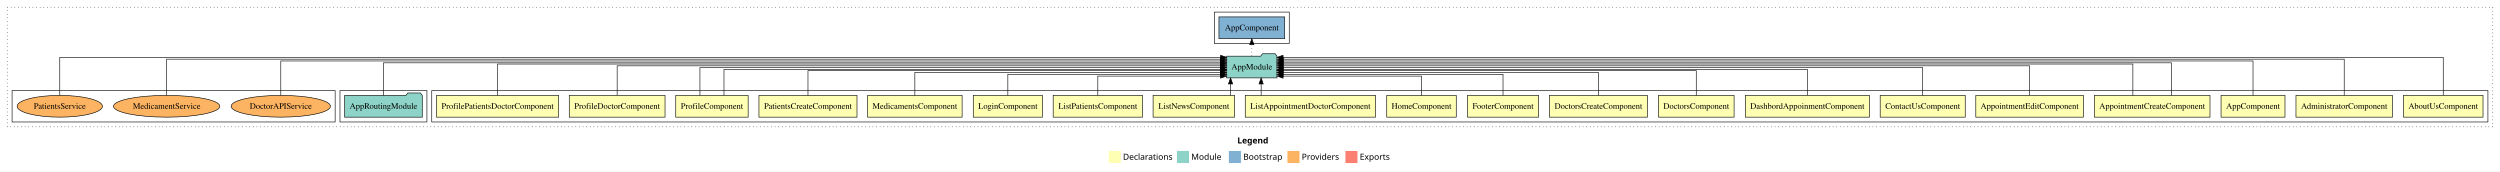
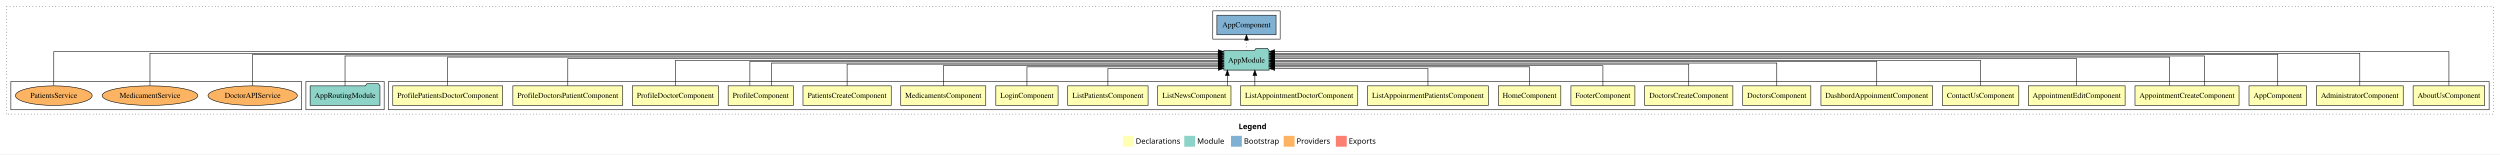
- <svg xmlns="http://www.w3.org/2000/svg" width="4140pt" height="284pt" viewBox="0.00 0.00 4140.00 284.00">
+ <svg xmlns="http://www.w3.org/2000/svg" width="4601pt" height="284pt" viewBox="0.00 0.00 4601.00 284.00">
  <g id="graph0" class="graph" transform="scale(1 1) rotate(0) translate(4 280)">
-     <polygon fill="white" stroke="transparent" points="-4,4 -4,-280 4136,-280 4136,4 -4,4" />
-     <text text-anchor="start" x="2045.01" y="-42.4" font-family="sans-serif" font-weight="bold" font-size="14.00">Legend</text>
-     <polygon fill="#ffffb3" stroke="transparent" points="1832,-10 1832,-30 1852,-30 1852,-10 1832,-10" />
-     <text text-anchor="start" x="1855.63" y="-15.4" font-family="sans-serif" font-size="14.00">  Declarations</text>
-     <polygon fill="#8dd3c7" stroke="transparent" points="1945,-10 1945,-30 1965,-30 1965,-10 1945,-10" />
-     <text text-anchor="start" x="1968.73" y="-15.4" font-family="sans-serif" font-size="14.00">  Module</text>
-     <polygon fill="#80b1d3" stroke="transparent" points="2031,-10 2031,-30 2051,-30 2051,-10 2031,-10" />
-     <text text-anchor="start" x="2054.78" y="-15.4" font-family="sans-serif" font-size="14.00">  Bootstrap</text>
-     <polygon fill="#fdb462" stroke="transparent" points="2128,-10 2128,-30 2148,-30 2148,-10 2128,-10" />
-     <text text-anchor="start" x="2151.67" y="-15.4" font-family="sans-serif" font-size="14.00">  Providers</text>
-     <polygon fill="#fb8072" stroke="transparent" points="2224,-10 2224,-30 2244,-30 2244,-10 2224,-10" />
-     <text text-anchor="start" x="2247.73" y="-15.4" font-family="sans-serif" font-size="14.00">  Exports</text>
+     <polygon fill="white" stroke="transparent" points="-4,4 -4,-280 4597,-280 4597,4 -4,4" />
+     <text text-anchor="start" x="2275.51" y="-42.4" font-family="sans-serif" font-weight="bold" font-size="14.00">Legend</text>
+     <polygon fill="#ffffb3" stroke="transparent" points="2062.5,-10 2062.5,-30 2082.5,-30 2082.5,-10 2062.5,-10" />
+     <text text-anchor="start" x="2086.13" y="-15.4" font-family="sans-serif" font-size="14.00">  Declarations</text>
+     <polygon fill="#8dd3c7" stroke="transparent" points="2175.5,-10 2175.5,-30 2195.5,-30 2195.5,-10 2175.5,-10" />
+     <text text-anchor="start" x="2199.23" y="-15.4" font-family="sans-serif" font-size="14.00">  Module</text>
+     <polygon fill="#80b1d3" stroke="transparent" points="2261.5,-10 2261.5,-30 2281.5,-30 2281.5,-10 2261.5,-10" />
+     <text text-anchor="start" x="2285.28" y="-15.4" font-family="sans-serif" font-size="14.00">  Bootstrap</text>
+     <polygon fill="#fdb462" stroke="transparent" points="2358.5,-10 2358.5,-30 2378.5,-30 2378.5,-10 2358.5,-10" />
+     <text text-anchor="start" x="2382.17" y="-15.4" font-family="sans-serif" font-size="14.00">  Providers</text>
+     <polygon fill="#fb8072" stroke="transparent" points="2454.5,-10 2454.5,-30 2474.5,-30 2474.5,-10 2454.5,-10" />
+     <text text-anchor="start" x="2478.23" y="-15.4" font-family="sans-serif" font-size="14.00">  Exports</text>
    <g id="clust1" class="cluster">
-       <polygon fill="none" stroke="black" stroke-dasharray="1,5" points="8,-70 8,-268 4124,-268 4124,-70 8,-70" />
+       <polygon fill="none" stroke="black" stroke-dasharray="1,5" points="8,-70 8,-268 4585,-268 4585,-70 8,-70" />
    </g>
    <g id="clust2" class="cluster">
-       <polygon fill="none" stroke="black" points="711,-78 711,-130 4116,-130 4116,-78 711,-78" />
-     </g>
-     <g id="clust23" class="cluster">
+       <polygon fill="none" stroke="black" points="711,-78 711,-130 4577,-130 4577,-78 711,-78" />
+     </g>
+     <g id="clust25" class="cluster">
      <polygon fill="none" stroke="black" points="559,-78 559,-130 703,-130 703,-78 559,-78" />
    </g>
-     <g id="clust25" class="cluster">
-       <polygon fill="none" stroke="black" points="2007,-208 2007,-260 2131,-260 2131,-208 2007,-208" />
-     </g>
-     <g id="clust26" class="cluster">
+     <g id="clust27" class="cluster">
+       <polygon fill="none" stroke="black" points="2228,-208 2228,-260 2352,-260 2352,-208 2228,-208" />
+     </g>
+     <g id="clust28" class="cluster">
      <polygon fill="none" stroke="black" points="16,-78 16,-130 551,-130 551,-78 16,-78" />
    </g>
    <g id="node1" class="node">
-       <polygon fill="#ffffb3" stroke="black" points="4107.88,-122 3976.12,-122 3976.12,-86 4107.88,-86 4107.88,-122" />
-       <text text-anchor="middle" x="4042" y="-99.8" font-family="Times,serif" font-size="14.00">AboutUsComponent</text>
+       <polygon fill="#ffffb3" stroke="black" points="4568.88,-122 4437.12,-122 4437.12,-86 4568.88,-86 4568.88,-122" />
+       <text text-anchor="middle" x="4503" y="-99.8" font-family="Times,serif" font-size="14.00">AboutUsComponent</text>
+     </g>
+     <g id="node23" class="node">
+       <polygon fill="#8dd3c7" stroke="black" points="2331.66,-187 2328.66,-191 2307.66,-191 2304.66,-187 2248.34,-187 2248.34,-151 2331.66,-151 2331.66,-187" />
+       <text text-anchor="middle" x="2290" y="-164.8" font-family="Times,serif" font-size="14.00">AppModule</text>
+     </g>
+     <g id="edge1" class="edge">
+       <path fill="none" stroke="black" d="M4503,-122.38C4503,-146.28 4503,-185 4503,-185 4503,-185 2341.74,-185 2341.74,-185" />
+       <polygon fill="black" stroke="black" points="2341.74,-181.5 2331.74,-185 2341.74,-188.5 2341.74,-181.5" />
+     </g>
+     <g id="node2" class="node">
+       <polygon fill="#ffffb3" stroke="black" points="4418.87,-122 4259.13,-122 4259.13,-86 4418.87,-86 4418.87,-122" />
+       <text text-anchor="middle" x="4339" y="-99.8" font-family="Times,serif" font-size="14.00">AdministratorComponent</text>
+     </g>
+     <g id="edge2" class="edge">
+       <path fill="none" stroke="black" d="M4339,-122.09C4339,-145.13 4339,-182 4339,-182 4339,-182 2341.86,-182 2341.86,-182" />
+       <polygon fill="black" stroke="black" points="2341.86,-178.5 2331.86,-182 2341.86,-185.5 2341.86,-178.5" />
+     </g>
+     <g id="node3" class="node">
+       <polygon fill="#ffffb3" stroke="black" points="4240.94,-122 4135.06,-122 4135.06,-86 4240.94,-86 4240.94,-122" />
+       <text text-anchor="middle" x="4188" y="-99.8" font-family="Times,serif" font-size="14.00">AppComponent</text>
+     </g>
+     <g id="edge3" class="edge">
+       <path fill="none" stroke="black" d="M4188,-122.01C4188,-144.49 4188,-180 4188,-180 4188,-180 2341.85,-180 2341.85,-180" />
+       <polygon fill="black" stroke="black" points="2341.85,-176.5 2331.85,-180 2341.85,-183.5 2341.85,-176.5" />
+     </g>
+     <g id="node4" class="node">
+       <polygon fill="#ffffb3" stroke="black" points="4116.75,-122 3925.25,-122 3925.25,-86 4116.75,-86 4116.75,-122" />
+       <text text-anchor="middle" x="4021" y="-99.8" font-family="Times,serif" font-size="14.00">AppointmentCreateComponent</text>
+     </g>
+     <g id="edge4" class="edge">
+       <path fill="none" stroke="black" d="M3989.04,-122.28C3989.04,-143.32 3989.04,-175 3989.04,-175 3989.04,-175 2342,-175 2342,-175" />
+       <polygon fill="black" stroke="black" points="2342,-171.5 2332,-175 2342,-178.5 2342,-171.5" />
+     </g>
+     <g id="edge5" class="edge">
+       <path fill="none" stroke="black" d="M4052.96,-122.04C4052.96,-143.66 4052.96,-177 4052.96,-177 4052.96,-177 2341.84,-177 2341.84,-177" />
+       <polygon fill="black" stroke="black" points="2341.84,-173.5 2331.84,-177 2341.84,-180.5 2341.84,-173.5" />
+     </g>
+     <g id="node5" class="node">
+       <polygon fill="#ffffb3" stroke="black" points="3907.05,-122 3728.95,-122 3728.95,-86 3907.05,-86 3907.05,-122" />
+       <text text-anchor="middle" x="3818" y="-99.8" font-family="Times,serif" font-size="14.00">AppointmentEditComponent</text>
+     </g>
+     <g id="edge6" class="edge">
+       <path fill="none" stroke="black" d="M3818,-122.22C3818,-142.37 3818,-172 3818,-172 3818,-172 2341.66,-172 2341.66,-172" />
+       <polygon fill="black" stroke="black" points="2341.66,-168.5 2331.66,-172 2341.66,-175.5 2341.66,-168.5" />
+     </g>
+     <g id="node6" class="node">
+       <polygon fill="#ffffb3" stroke="black" points="3711.43,-122 3570.57,-122 3570.57,-86 3711.43,-86 3711.43,-122" />
+       <text text-anchor="middle" x="3641" y="-99.8" font-family="Times,serif" font-size="14.00">ContactUsComponent</text>
+     </g>
+     <g id="edge7" class="edge">
+       <path fill="none" stroke="black" d="M3641,-122.11C3641,-141.34 3641,-169 3641,-169 3641,-169 2341.91,-169 2341.91,-169" />
+       <polygon fill="black" stroke="black" points="2341.91,-165.5 2331.91,-169 2341.91,-172.5 2341.91,-165.5" />
+     </g>
+     <g id="node7" class="node">
+       <polygon fill="#ffffb3" stroke="black" points="3552.75,-122 3347.25,-122 3347.25,-86 3552.75,-86 3552.75,-122" />
+       <text text-anchor="middle" x="3450" y="-99.8" font-family="Times,serif" font-size="14.00">DashbordAppoinmentComponent</text>
+     </g>
+     <g id="edge8" class="edge">
+       <path fill="none" stroke="black" d="M3450,-122.22C3450,-140.83 3450,-167 3450,-167 3450,-167 2341.97,-167 2341.97,-167" />
+       <polygon fill="black" stroke="black" points="2341.97,-163.5 2331.97,-167 2341.97,-170.5 2341.97,-163.5" />
+     </g>
+     <g id="node8" class="node">
+       <polygon fill="#ffffb3" stroke="black" points="3328.65,-122 3203.35,-122 3203.35,-86 3328.65,-86 3328.65,-122" />
+       <text text-anchor="middle" x="3266" y="-99.8" font-family="Times,serif" font-size="14.00">DoctorsComponent</text>
+     </g>
+     <g id="edge9" class="edge">
+       <path fill="none" stroke="black" d="M3266,-122C3266,-139.68 3266,-164 3266,-164 3266,-164 2341.94,-164 2341.94,-164" />
+       <polygon fill="black" stroke="black" points="2341.94,-160.5 2331.94,-164 2341.94,-167.5 2341.94,-160.5" />
+     </g>
+     <g id="node9" class="node">
+       <polygon fill="#ffffb3" stroke="black" points="3185.18,-122 3022.82,-122 3022.82,-86 3185.18,-86 3185.18,-122" />
+       <text text-anchor="middle" x="3104" y="-99.8" font-family="Times,serif" font-size="14.00">DoctorsCreateComponent</text>
+     </g>
+     <g id="edge10" class="edge">
+       <path fill="none" stroke="black" d="M3104,-122.03C3104,-139.06 3104,-162 3104,-162 3104,-162 2341.77,-162 2341.77,-162" />
+       <polygon fill="black" stroke="black" points="2341.77,-158.5 2331.77,-162 2341.77,-165.5 2341.77,-158.5" />
+     </g>
+     <g id="node10" class="node">
+       <polygon fill="#ffffb3" stroke="black" points="3004.88,-122 2887.12,-122 2887.12,-86 3004.88,-86 3004.88,-122" />
+       <text text-anchor="middle" x="2946" y="-99.8" font-family="Times,serif" font-size="14.00">FooterComponent</text>
+     </g>
+     <g id="edge11" class="edge">
+       <path fill="none" stroke="black" d="M2946,-122.01C2946,-138.05 2946,-159 2946,-159 2946,-159 2341.78,-159 2341.78,-159" />
+       <polygon fill="black" stroke="black" points="2341.78,-155.5 2331.78,-159 2341.78,-162.5 2341.78,-155.5" />
+     </g>
+     <g id="node11" class="node">
+       <polygon fill="#ffffb3" stroke="black" points="2868.55,-122 2753.45,-122 2753.45,-86 2868.55,-86 2868.55,-122" />
+       <text text-anchor="middle" x="2811" y="-99.8" font-family="Times,serif" font-size="14.00">HomeComponent</text>
+     </g>
+     <g id="edge12" class="edge">
+       <path fill="none" stroke="black" d="M2811,-122.24C2811,-137.57 2811,-157 2811,-157 2811,-157 2341.75,-157 2341.75,-157" />
+       <polygon fill="black" stroke="black" points="2341.75,-153.5 2331.75,-157 2341.75,-160.5 2341.75,-153.5" />
+     </g>
+     <g id="node12" class="node">
+       <polygon fill="#ffffb3" stroke="black" points="2735.09,-122 2512.91,-122 2512.91,-86 2735.09,-86 2735.09,-122" />
+       <text text-anchor="middle" x="2624" y="-99.8" font-family="Times,serif" font-size="14.00">ListAppoinrmentPatientsComponent</text>
+     </g>
+     <g id="edge13" class="edge">
+       <path fill="none" stroke="black" d="M2624,-122.05C2624,-136.37 2624,-154 2624,-154 2624,-154 2341.96,-154 2341.96,-154" />
+       <polygon fill="black" stroke="black" points="2341.96,-150.5 2331.96,-154 2341.96,-157.5 2341.96,-150.5" />
+     </g>
+     <g id="node13" class="node">
+       <polygon fill="#ffffb3" stroke="black" points="2494.87,-122 2279.13,-122 2279.13,-86 2494.87,-86 2494.87,-122" />
+       <text text-anchor="middle" x="2387" y="-99.8" font-family="Times,serif" font-size="14.00">ListAppointmentDoctorComponent</text>
+     </g>
+     <g id="edge14" class="edge">
+       <path fill="none" stroke="black" d="M2305.45,-122.11C2305.45,-122.11 2305.45,-140.99 2305.45,-140.99" />
+       <polygon fill="black" stroke="black" points="2301.95,-140.99 2305.45,-150.99 2308.95,-140.99 2301.95,-140.99" />
+     </g>
+     <g id="node14" class="node">
+       <polygon fill="#ffffb3" stroke="black" points="2261.48,-122 2126.52,-122 2126.52,-86 2261.48,-86 2261.48,-122" />
+       <text text-anchor="middle" x="2194" y="-99.8" font-family="Times,serif" font-size="14.00">ListNewsComponent</text>
+     </g>
+     <g id="edge15" class="edge">
+       <path fill="none" stroke="black" d="M2254.83,-122.11C2254.83,-122.11 2254.83,-140.99 2254.83,-140.99" />
+       <polygon fill="black" stroke="black" points="2251.33,-140.99 2254.83,-150.99 2258.33,-140.99 2251.33,-140.99" />
+     </g>
+     <g id="node15" class="node">
+       <polygon fill="#ffffb3" stroke="black" points="2108.94,-122 1961.06,-122 1961.06,-86 2108.94,-86 2108.94,-122" />
+       <text text-anchor="middle" x="2035" y="-99.8" font-family="Times,serif" font-size="14.00">ListPatientsComponent</text>
+     </g>
+     <g id="edge16" class="edge">
+       <path fill="none" stroke="black" d="M2035,-122.05C2035,-136.37 2035,-154 2035,-154 2035,-154 2238.18,-154 2238.18,-154" />
+       <polygon fill="black" stroke="black" points="2238.18,-157.5 2248.18,-154 2238.18,-150.5 2238.18,-157.5" />
+     </g>
+     <g id="node16" class="node">
+       <polygon fill="#ffffb3" stroke="black" points="1943.28,-122 1828.72,-122 1828.72,-86 1943.28,-86 1943.28,-122" />
+       <text text-anchor="middle" x="1886" y="-99.8" font-family="Times,serif" font-size="14.00">LoginComponent</text>
+     </g>
+     <g id="edge17" class="edge">
+       <path fill="none" stroke="black" d="M1886,-122.24C1886,-137.57 1886,-157 1886,-157 1886,-157 2238.29,-157 2238.29,-157" />
+       <polygon fill="black" stroke="black" points="2238.29,-160.5 2248.29,-157 2238.29,-153.5 2238.29,-160.5" />
+     </g>
+     <g id="node17" class="node">
+       <polygon fill="#ffffb3" stroke="black" points="1810.25,-122 1653.75,-122 1653.75,-86 1810.25,-86 1810.25,-122" />
+       <text text-anchor="middle" x="1732" y="-99.8" font-family="Times,serif" font-size="14.00">MedicamentsComponent</text>
+     </g>
+     <g id="edge18" class="edge">
+       <path fill="none" stroke="black" d="M1732,-122.01C1732,-138.05 1732,-159 1732,-159 1732,-159 2238.06,-159 2238.06,-159" />
+       <polygon fill="black" stroke="black" points="2238.06,-162.5 2248.06,-159 2238.06,-155.5 2238.06,-162.5" />
+     </g>
+     <g id="node18" class="node">
+       <polygon fill="#ffffb3" stroke="black" points="1636.19,-122 1473.81,-122 1473.81,-86 1636.19,-86 1636.19,-122" />
+       <text text-anchor="middle" x="1555" y="-99.8" font-family="Times,serif" font-size="14.00">PatientsCreateComponent</text>
+     </g>
+     <g id="edge19" class="edge">
+       <path fill="none" stroke="black" d="M1555,-122.03C1555,-139.06 1555,-162 1555,-162 1555,-162 2238.11,-162 2238.11,-162" />
+       <polygon fill="black" stroke="black" points="2238.11,-165.5 2248.11,-162 2238.11,-158.5 2238.11,-165.5" />
+     </g>
+     <g id="node19" class="node">
+       <polygon fill="#ffffb3" stroke="black" points="1455.93,-122 1336.07,-122 1336.07,-86 1455.93,-86 1455.93,-122" />
+       <text text-anchor="middle" x="1396" y="-99.8" font-family="Times,serif" font-size="14.00">ProfileComponent</text>
+     </g>
+     <g id="edge20" class="edge">
+       <path fill="none" stroke="black" d="M1415.91,-122C1415.91,-139.68 1415.91,-164 1415.91,-164 1415.91,-164 2238.14,-164 2238.14,-164" />
+       <polygon fill="black" stroke="black" points="2238.14,-167.5 2248.14,-164 2238.14,-160.5 2238.14,-167.5" />
+     </g>
+     <g id="edge21" class="edge">
+       <path fill="none" stroke="black" d="M1376.09,-122.22C1376.09,-140.83 1376.09,-167 1376.09,-167 1376.09,-167 2238.06,-167 2238.06,-167" />
+       <polygon fill="black" stroke="black" points="2238.06,-170.5 2248.06,-167 2238.06,-163.5 2238.06,-170.5" />
+     </g>
+     <g id="node20" class="node">
+       <polygon fill="#ffffb3" stroke="black" points="1318.3,-122 1159.7,-122 1159.7,-86 1318.3,-86 1318.3,-122" />
+       <text text-anchor="middle" x="1239" y="-99.8" font-family="Times,serif" font-size="14.00">ProfileDoctorComponent</text>
+     </g>
+     <g id="edge22" class="edge">
+       <path fill="none" stroke="black" d="M1239,-122.11C1239,-141.34 1239,-169 1239,-169 1239,-169 2238.15,-169 2238.15,-169" />
+       <polygon fill="black" stroke="black" points="2238.15,-172.5 2248.15,-169 2238.15,-165.5 2238.15,-172.5" />
    </g>
    <g id="node21" class="node">
-       <polygon fill="#8dd3c7" stroke="black" points="2110.66,-187 2107.66,-191 2086.66,-191 2083.66,-187 2027.34,-187 2027.34,-151 2110.66,-151 2110.66,-187" />
-       <text text-anchor="middle" x="2069" y="-164.8" font-family="Times,serif" font-size="14.00">AppModule</text>
-     </g>
-     <g id="edge1" class="edge">
-       <path fill="none" stroke="black" d="M4042,-122.38C4042,-146.28 4042,-185 4042,-185 4042,-185 2120.66,-185 2120.66,-185" />
-       <polygon fill="black" stroke="black" points="2120.66,-181.5 2110.66,-185 2120.66,-188.5 2120.66,-181.5" />
-     </g>
-     <g id="node2" class="node">
-       <polygon fill="#ffffb3" stroke="black" points="3957.87,-122 3798.13,-122 3798.13,-86 3957.87,-86 3957.87,-122" />
-       <text text-anchor="middle" x="3878" y="-99.8" font-family="Times,serif" font-size="14.00">AdministratorComponent</text>
-     </g>
-     <g id="edge2" class="edge">
-       <path fill="none" stroke="black" d="M3878,-122.09C3878,-145.13 3878,-182 3878,-182 3878,-182 2121.05,-182 2121.05,-182" />
-       <polygon fill="black" stroke="black" points="2121.05,-178.5 2111.05,-182 2121.05,-185.5 2121.05,-178.5" />
-     </g>
-     <g id="node3" class="node">
-       <polygon fill="#ffffb3" stroke="black" points="3779.94,-122 3674.06,-122 3674.06,-86 3779.94,-86 3779.94,-122" />
-       <text text-anchor="middle" x="3727" y="-99.8" font-family="Times,serif" font-size="14.00">AppComponent</text>
-     </g>
-     <g id="edge3" class="edge">
-       <path fill="none" stroke="black" d="M3727,-122.16C3727,-144.35 3727,-179 3727,-179 3727,-179 2120.81,-179 2120.81,-179" />
-       <polygon fill="black" stroke="black" points="2120.81,-175.5 2110.81,-179 2120.81,-182.5 2120.81,-175.5" />
-     </g>
-     <g id="node4" class="node">
-       <polygon fill="#ffffb3" stroke="black" points="3655.75,-122 3464.25,-122 3464.25,-86 3655.75,-86 3655.75,-122" />
-       <text text-anchor="middle" x="3560" y="-99.8" font-family="Times,serif" font-size="14.00">AppointmentCreateComponent</text>
-     </g>
-     <g id="edge4" class="edge">
-       <path fill="none" stroke="black" d="M3528.04,-122.03C3528.04,-142.77 3528.04,-174 3528.04,-174 3528.04,-174 2120.7,-174 2120.7,-174" />
-       <polygon fill="black" stroke="black" points="2120.7,-170.5 2110.7,-174 2120.7,-177.5 2120.7,-170.5" />
-     </g>
-     <g id="edge5" class="edge">
-       <path fill="none" stroke="black" d="M3591.96,-122.17C3591.96,-143.5 3591.96,-176 3591.96,-176 3591.96,-176 2120.92,-176 2120.92,-176" />
-       <polygon fill="black" stroke="black" points="2120.92,-172.5 2110.92,-176 2120.92,-179.5 2120.92,-172.5" />
-     </g>
-     <g id="node5" class="node">
-       <polygon fill="#ffffb3" stroke="black" points="3446.05,-122 3267.95,-122 3267.95,-86 3446.05,-86 3446.05,-122" />
-       <text text-anchor="middle" x="3357" y="-99.8" font-family="Times,serif" font-size="14.00">AppointmentEditComponent</text>
-     </g>
-     <g id="edge6" class="edge">
-       <path fill="none" stroke="black" d="M3357,-122.31C3357,-142.15 3357,-171 3357,-171 3357,-171 2120.76,-171 2120.76,-171" />
-       <polygon fill="black" stroke="black" points="2120.76,-167.5 2110.76,-171 2120.76,-174.5 2120.76,-167.5" />
-     </g>
-     <g id="node6" class="node">
-       <polygon fill="#ffffb3" stroke="black" points="3250.43,-122 3109.57,-122 3109.57,-86 3250.43,-86 3250.43,-122" />
-       <text text-anchor="middle" x="3180" y="-99.8" font-family="Times,serif" font-size="14.00">ContactUsComponent</text>
-     </g>
-     <g id="edge7" class="edge">
-       <path fill="none" stroke="black" d="M3180,-122.17C3180,-141.09 3180,-168 3180,-168 3180,-168 2120.86,-168 2120.86,-168" />
-       <polygon fill="black" stroke="black" points="2120.86,-164.5 2110.86,-168 2120.86,-171.5 2120.86,-164.5" />
-     </g>
-     <g id="node7" class="node">
-       <polygon fill="#ffffb3" stroke="black" points="3091.75,-122 2886.25,-122 2886.25,-86 3091.75,-86 3091.75,-122" />
-       <text text-anchor="middle" x="2989" y="-99.8" font-family="Times,serif" font-size="14.00">DashbordAppoinmentComponent</text>
-     </g>
-     <g id="edge8" class="edge">
-       <path fill="none" stroke="black" d="M2989,-122.3C2989,-140.27 2989,-165 2989,-165 2989,-165 2120.92,-165 2120.92,-165" />
-       <polygon fill="black" stroke="black" points="2120.92,-161.5 2110.92,-165 2120.92,-168.5 2120.92,-161.5" />
-     </g>
-     <g id="node8" class="node">
-       <polygon fill="#ffffb3" stroke="black" points="2867.65,-122 2742.35,-122 2742.35,-86 2867.65,-86 2867.65,-122" />
-       <text text-anchor="middle" x="2805" y="-99.8" font-family="Times,serif" font-size="14.00">DoctorsComponent</text>
-     </g>
-     <g id="edge9" class="edge">
-       <path fill="none" stroke="black" d="M2805,-122.02C2805,-139.37 2805,-163 2805,-163 2805,-163 2120.68,-163 2120.68,-163" />
-       <polygon fill="black" stroke="black" points="2120.68,-159.5 2110.68,-163 2120.68,-166.5 2120.68,-159.5" />
-     </g>
-     <g id="node9" class="node">
-       <polygon fill="#ffffb3" stroke="black" points="2724.18,-122 2561.82,-122 2561.82,-86 2724.18,-86 2724.18,-122" />
-       <text text-anchor="middle" x="2643" y="-99.8" font-family="Times,serif" font-size="14.00">DoctorsCreateComponent</text>
-     </g>
-     <g id="edge10" class="edge">
-       <path fill="none" stroke="black" d="M2643,-122.03C2643,-138.4 2643,-160 2643,-160 2643,-160 2120.74,-160 2120.74,-160" />
-       <polygon fill="black" stroke="black" points="2120.74,-156.5 2110.74,-160 2120.74,-163.5 2120.74,-156.5" />
-     </g>
-     <g id="node10" class="node">
-       <polygon fill="#ffffb3" stroke="black" points="2543.88,-122 2426.12,-122 2426.12,-86 2543.88,-86 2543.88,-122" />
-       <text text-anchor="middle" x="2485" y="-99.8" font-family="Times,serif" font-size="14.00">FooterComponent</text>
-     </g>
-     <g id="edge11" class="edge">
-       <path fill="none" stroke="black" d="M2485,-122.24C2485,-137.57 2485,-157 2485,-157 2485,-157 2120.79,-157 2120.79,-157" />
-       <polygon fill="black" stroke="black" points="2120.79,-153.5 2110.79,-157 2120.79,-160.5 2120.79,-153.5" />
-     </g>
-     <g id="node11" class="node">
-       <polygon fill="#ffffb3" stroke="black" points="2407.55,-122 2292.45,-122 2292.45,-86 2407.55,-86 2407.55,-122" />
-       <text text-anchor="middle" x="2350" y="-99.8" font-family="Times,serif" font-size="14.00">HomeComponent</text>
-     </g>
-     <g id="edge12" class="edge">
-       <path fill="none" stroke="black" d="M2350,-122.05C2350,-136.37 2350,-154 2350,-154 2350,-154 2120.77,-154 2120.77,-154" />
-       <polygon fill="black" stroke="black" points="2120.77,-150.5 2110.77,-154 2120.77,-157.5 2120.77,-150.5" />
-     </g>
-     <g id="node12" class="node">
-       <polygon fill="#ffffb3" stroke="black" points="2273.87,-122 2058.13,-122 2058.13,-86 2273.87,-86 2273.87,-122" />
-       <text text-anchor="middle" x="2166" y="-99.8" font-family="Times,serif" font-size="14.00">ListAppointmentDoctorComponent</text>
-     </g>
-     <g id="edge13" class="edge">
-       <path fill="none" stroke="black" d="M2084.45,-122.11C2084.45,-122.11 2084.45,-140.99 2084.45,-140.99" />
-       <polygon fill="black" stroke="black" points="2080.95,-140.99 2084.45,-150.99 2087.95,-140.99 2080.95,-140.99" />
-     </g>
-     <g id="node13" class="node">
-       <polygon fill="#ffffb3" stroke="black" points="2040.48,-122 1905.52,-122 1905.52,-86 2040.48,-86 2040.48,-122" />
-       <text text-anchor="middle" x="1973" y="-99.8" font-family="Times,serif" font-size="14.00">ListNewsComponent</text>
-     </g>
-     <g id="edge14" class="edge">
-       <path fill="none" stroke="black" d="M2033.83,-122.11C2033.83,-122.11 2033.83,-140.99 2033.83,-140.99" />
-       <polygon fill="black" stroke="black" points="2030.33,-140.99 2033.83,-150.99 2037.33,-140.99 2030.33,-140.99" />
-     </g>
-     <g id="node14" class="node">
-       <polygon fill="#ffffb3" stroke="black" points="1887.94,-122 1740.06,-122 1740.06,-86 1887.94,-86 1887.94,-122" />
-       <text text-anchor="middle" x="1814" y="-99.8" font-family="Times,serif" font-size="14.00">ListPatientsComponent</text>
-     </g>
-     <g id="edge15" class="edge">
-       <path fill="none" stroke="black" d="M1814,-122.05C1814,-136.37 1814,-154 1814,-154 1814,-154 2017.18,-154 2017.18,-154" />
-       <polygon fill="black" stroke="black" points="2017.18,-157.5 2027.18,-154 2017.18,-150.5 2017.18,-157.5" />
-     </g>
-     <g id="node15" class="node">
-       <polygon fill="#ffffb3" stroke="black" points="1722.28,-122 1607.72,-122 1607.72,-86 1722.28,-86 1722.28,-122" />
-       <text text-anchor="middle" x="1665" y="-99.8" font-family="Times,serif" font-size="14.00">LoginComponent</text>
-     </g>
-     <g id="edge16" class="edge">
-       <path fill="none" stroke="black" d="M1665,-122.24C1665,-137.57 1665,-157 1665,-157 1665,-157 2017.29,-157 2017.29,-157" />
-       <polygon fill="black" stroke="black" points="2017.29,-160.5 2027.29,-157 2017.29,-153.5 2017.29,-160.5" />
-     </g>
-     <g id="node16" class="node">
-       <polygon fill="#ffffb3" stroke="black" points="1589.25,-122 1432.75,-122 1432.75,-86 1589.25,-86 1589.25,-122" />
-       <text text-anchor="middle" x="1511" y="-99.8" font-family="Times,serif" font-size="14.00">MedicamentsComponent</text>
-     </g>
-     <g id="edge17" class="edge">
-       <path fill="none" stroke="black" d="M1511,-122.03C1511,-138.4 1511,-160 1511,-160 1511,-160 2017.06,-160 2017.06,-160" />
-       <polygon fill="black" stroke="black" points="2017.06,-163.5 2027.06,-160 2017.06,-156.5 2017.06,-163.5" />
-     </g>
-     <g id="node17" class="node">
-       <polygon fill="#ffffb3" stroke="black" points="1415.19,-122 1252.81,-122 1252.81,-86 1415.19,-86 1415.19,-122" />
-       <text text-anchor="middle" x="1334" y="-99.8" font-family="Times,serif" font-size="14.00">PatientsCreateComponent</text>
-     </g>
-     <g id="edge18" class="edge">
-       <path fill="none" stroke="black" d="M1334,-122.02C1334,-139.37 1334,-163 1334,-163 1334,-163 2017.11,-163 2017.11,-163" />
-       <polygon fill="black" stroke="black" points="2017.11,-166.5 2027.11,-163 2017.11,-159.5 2017.11,-166.5" />
-     </g>
-     <g id="node18" class="node">
-       <polygon fill="#ffffb3" stroke="black" points="1234.93,-122 1115.07,-122 1115.07,-86 1234.93,-86 1234.93,-122" />
-       <text text-anchor="middle" x="1175" y="-99.8" font-family="Times,serif" font-size="14.00">ProfileComponent</text>
-     </g>
-     <g id="edge19" class="edge">
-       <path fill="none" stroke="black" d="M1194.91,-122.3C1194.91,-140.27 1194.91,-165 1194.91,-165 1194.91,-165 2017.14,-165 2017.14,-165" />
-       <polygon fill="black" stroke="black" points="2017.14,-168.5 2027.14,-165 2017.14,-161.5 2017.14,-168.5" />
-     </g>
-     <g id="edge20" class="edge">
-       <path fill="none" stroke="black" d="M1155.09,-122.17C1155.09,-141.09 1155.09,-168 1155.09,-168 1155.09,-168 2017.06,-168 2017.06,-168" />
-       <polygon fill="black" stroke="black" points="2017.06,-171.5 2027.06,-168 2017.06,-164.5 2017.06,-171.5" />
-     </g>
-     <g id="node19" class="node">
-       <polygon fill="#ffffb3" stroke="black" points="1097.3,-122 938.7,-122 938.7,-86 1097.3,-86 1097.3,-122" />
-       <text text-anchor="middle" x="1018" y="-99.8" font-family="Times,serif" font-size="14.00">ProfileDoctorComponent</text>
-     </g>
-     <g id="edge21" class="edge">
-       <path fill="none" stroke="black" d="M1018,-122.31C1018,-142.15 1018,-171 1018,-171 1018,-171 2017.15,-171 2017.15,-171" />
-       <polygon fill="black" stroke="black" points="2017.15,-174.5 2027.15,-171 2017.15,-167.5 2017.15,-174.5" />
-     </g>
-     <g id="node20" class="node">
+       <polygon fill="#ffffb3" stroke="black" points="1142.13,-122 939.87,-122 939.87,-86 1142.13,-86 1142.13,-122" />
+       <text text-anchor="middle" x="1041" y="-99.8" font-family="Times,serif" font-size="14.00">ProfileDoctorsPatientComponent</text>
+     </g>
+     <g id="edge23" class="edge">
+       <path fill="none" stroke="black" d="M1041,-122.22C1041,-142.37 1041,-172 1041,-172 1041,-172 2238.09,-172 2238.09,-172" />
+       <polygon fill="black" stroke="black" points="2238.09,-175.5 2248.09,-172 2238.09,-168.5 2238.09,-175.5" />
+     </g>
+     <g id="node22" class="node">
      <polygon fill="#ffffb3" stroke="black" points="921.13,-122 718.87,-122 718.87,-86 921.13,-86 921.13,-122" />
      <text text-anchor="middle" x="820" y="-99.8" font-family="Times,serif" font-size="14.00">ProfilePatientsDoctorComponent</text>
    </g>
-     <g id="edge22" class="edge">
-       <path fill="none" stroke="black" d="M820,-122.03C820,-142.77 820,-174 820,-174 820,-174 2017.09,-174 2017.09,-174" />
-       <polygon fill="black" stroke="black" points="2017.09,-177.5 2027.09,-174 2017.09,-170.5 2017.09,-177.5" />
-     </g>
-     <g id="node23" class="node">
-       <polygon fill="#80b1d3" stroke="black" points="2123.44,-252 2014.56,-252 2014.56,-216 2123.44,-216 2123.44,-252" />
-       <text text-anchor="middle" x="2069" y="-229.8" font-family="Times,serif" font-size="14.00">AppComponent </text>
-     </g>
    <g id="edge24" class="edge">
-       <path fill="none" stroke="black" stroke-dasharray="1,5" d="M2069,-187.11C2069,-187.11 2069,-205.99 2069,-205.99" />
-       <polygon fill="black" stroke="black" points="2065.5,-205.99 2069,-215.99 2072.5,-205.99 2065.5,-205.99" />
-     </g>
-     <g id="node22" class="node">
+       <path fill="none" stroke="black" d="M820,-122.28C820,-143.32 820,-175 820,-175 820,-175 2237.98,-175 2237.98,-175" />
+       <polygon fill="black" stroke="black" points="2237.98,-178.5 2247.98,-175 2237.98,-171.5 2237.98,-178.5" />
+     </g>
+     <g id="node25" class="node">
+       <polygon fill="#80b1d3" stroke="black" points="2344.44,-252 2235.56,-252 2235.56,-216 2344.44,-216 2344.44,-252" />
+       <text text-anchor="middle" x="2290" y="-229.8" font-family="Times,serif" font-size="14.00">AppComponent </text>
+     </g>
+     <g id="edge26" class="edge">
+       <path fill="none" stroke="black" stroke-dasharray="1,5" d="M2290,-187.11C2290,-187.11 2290,-205.99 2290,-205.99" />
+       <polygon fill="black" stroke="black" points="2286.5,-205.99 2290,-215.99 2293.5,-205.99 2286.5,-205.99" />
+     </g>
+     <g id="node24" class="node">
      <polygon fill="#8dd3c7" stroke="black" points="695.27,-122 692.27,-126 671.27,-126 668.27,-122 566.73,-122 566.73,-86 695.27,-86 695.27,-122" />
      <text text-anchor="middle" x="631" y="-99.8" font-family="Times,serif" font-size="14.00">AppRoutingModule</text>
    </g>
-     <g id="edge23" class="edge">
-       <path fill="none" stroke="black" d="M631,-122.17C631,-143.5 631,-176 631,-176 631,-176 2017.13,-176 2017.13,-176" />
-       <polygon fill="black" stroke="black" points="2017.13,-179.5 2027.13,-176 2017.13,-172.5 2017.13,-179.5" />
-     </g>
-     <g id="node24" class="node">
+     <g id="edge25" class="edge">
+       <path fill="none" stroke="black" d="M631,-122.04C631,-143.66 631,-177 631,-177 631,-177 2238.16,-177 2238.16,-177" />
+       <polygon fill="black" stroke="black" points="2238.16,-180.5 2248.16,-177 2238.16,-173.5 2238.16,-180.5" />
+     </g>
+     <g id="node26" class="node">
      <ellipse fill="#fdb462" stroke="black" cx="461" cy="-104" rx="82.22" ry="18" />
      <text text-anchor="middle" x="461" y="-99.8" font-family="Times,serif" font-size="14.00">DoctorAPIService</text>
    </g>
-     <g id="edge25" class="edge">
-       <path fill="none" stroke="black" d="M461,-122.16C461,-144.35 461,-179 461,-179 461,-179 2017.23,-179 2017.23,-179" />
-       <polygon fill="black" stroke="black" points="2017.23,-182.5 2027.23,-179 2017.23,-175.5 2017.23,-182.5" />
-     </g>
-     <g id="node25" class="node">
+     <g id="edge27" class="edge">
+       <path fill="none" stroke="black" d="M461,-122.01C461,-144.49 461,-180 461,-180 461,-180 2237.92,-180 2237.92,-180" />
+       <polygon fill="black" stroke="black" points="2237.92,-183.5 2247.92,-180 2237.92,-176.5 2237.92,-183.5" />
+     </g>
+     <g id="node27" class="node">
      <ellipse fill="#fdb462" stroke="black" cx="272" cy="-104" rx="88.02" ry="18" />
      <text text-anchor="middle" x="272" y="-99.8" font-family="Times,serif" font-size="14.00">MedicamentService</text>
    </g>
-     <g id="edge26" class="edge">
-       <path fill="none" stroke="black" d="M272,-122.09C272,-145.13 272,-182 272,-182 272,-182 2017.23,-182 2017.23,-182" />
-       <polygon fill="black" stroke="black" points="2017.23,-185.5 2027.23,-182 2017.23,-178.5 2017.23,-185.5" />
-     </g>
-     <g id="node26" class="node">
+     <g id="edge28" class="edge">
+       <path fill="none" stroke="black" d="M272,-122.09C272,-145.13 272,-182 272,-182 272,-182 2238.31,-182 2238.31,-182" />
+       <polygon fill="black" stroke="black" points="2238.31,-185.5 2248.31,-182 2238.31,-178.5 2238.31,-185.5" />
+     </g>
+     <g id="node28" class="node">
      <ellipse fill="#fdb462" stroke="black" cx="95" cy="-104" rx="70.64" ry="18" />
      <text text-anchor="middle" x="95" y="-99.8" font-family="Times,serif" font-size="14.00">PatientsService</text>
    </g>
-     <g id="edge27" class="edge">
-       <path fill="none" stroke="black" d="M95,-122.38C95,-146.28 95,-185 95,-185 95,-185 2017.31,-185 2017.31,-185" />
-       <polygon fill="black" stroke="black" points="2017.31,-188.5 2027.31,-185 2017.31,-181.5 2017.31,-188.5" />
+     <g id="edge29" class="edge">
+       <path fill="none" stroke="black" d="M95,-122.38C95,-146.28 95,-185 95,-185 95,-185 2238.11,-185 2238.11,-185" />
+       <polygon fill="black" stroke="black" points="2238.11,-188.5 2248.11,-185 2238.11,-181.5 2238.11,-188.5" />
    </g>
  </g>
</svg>
